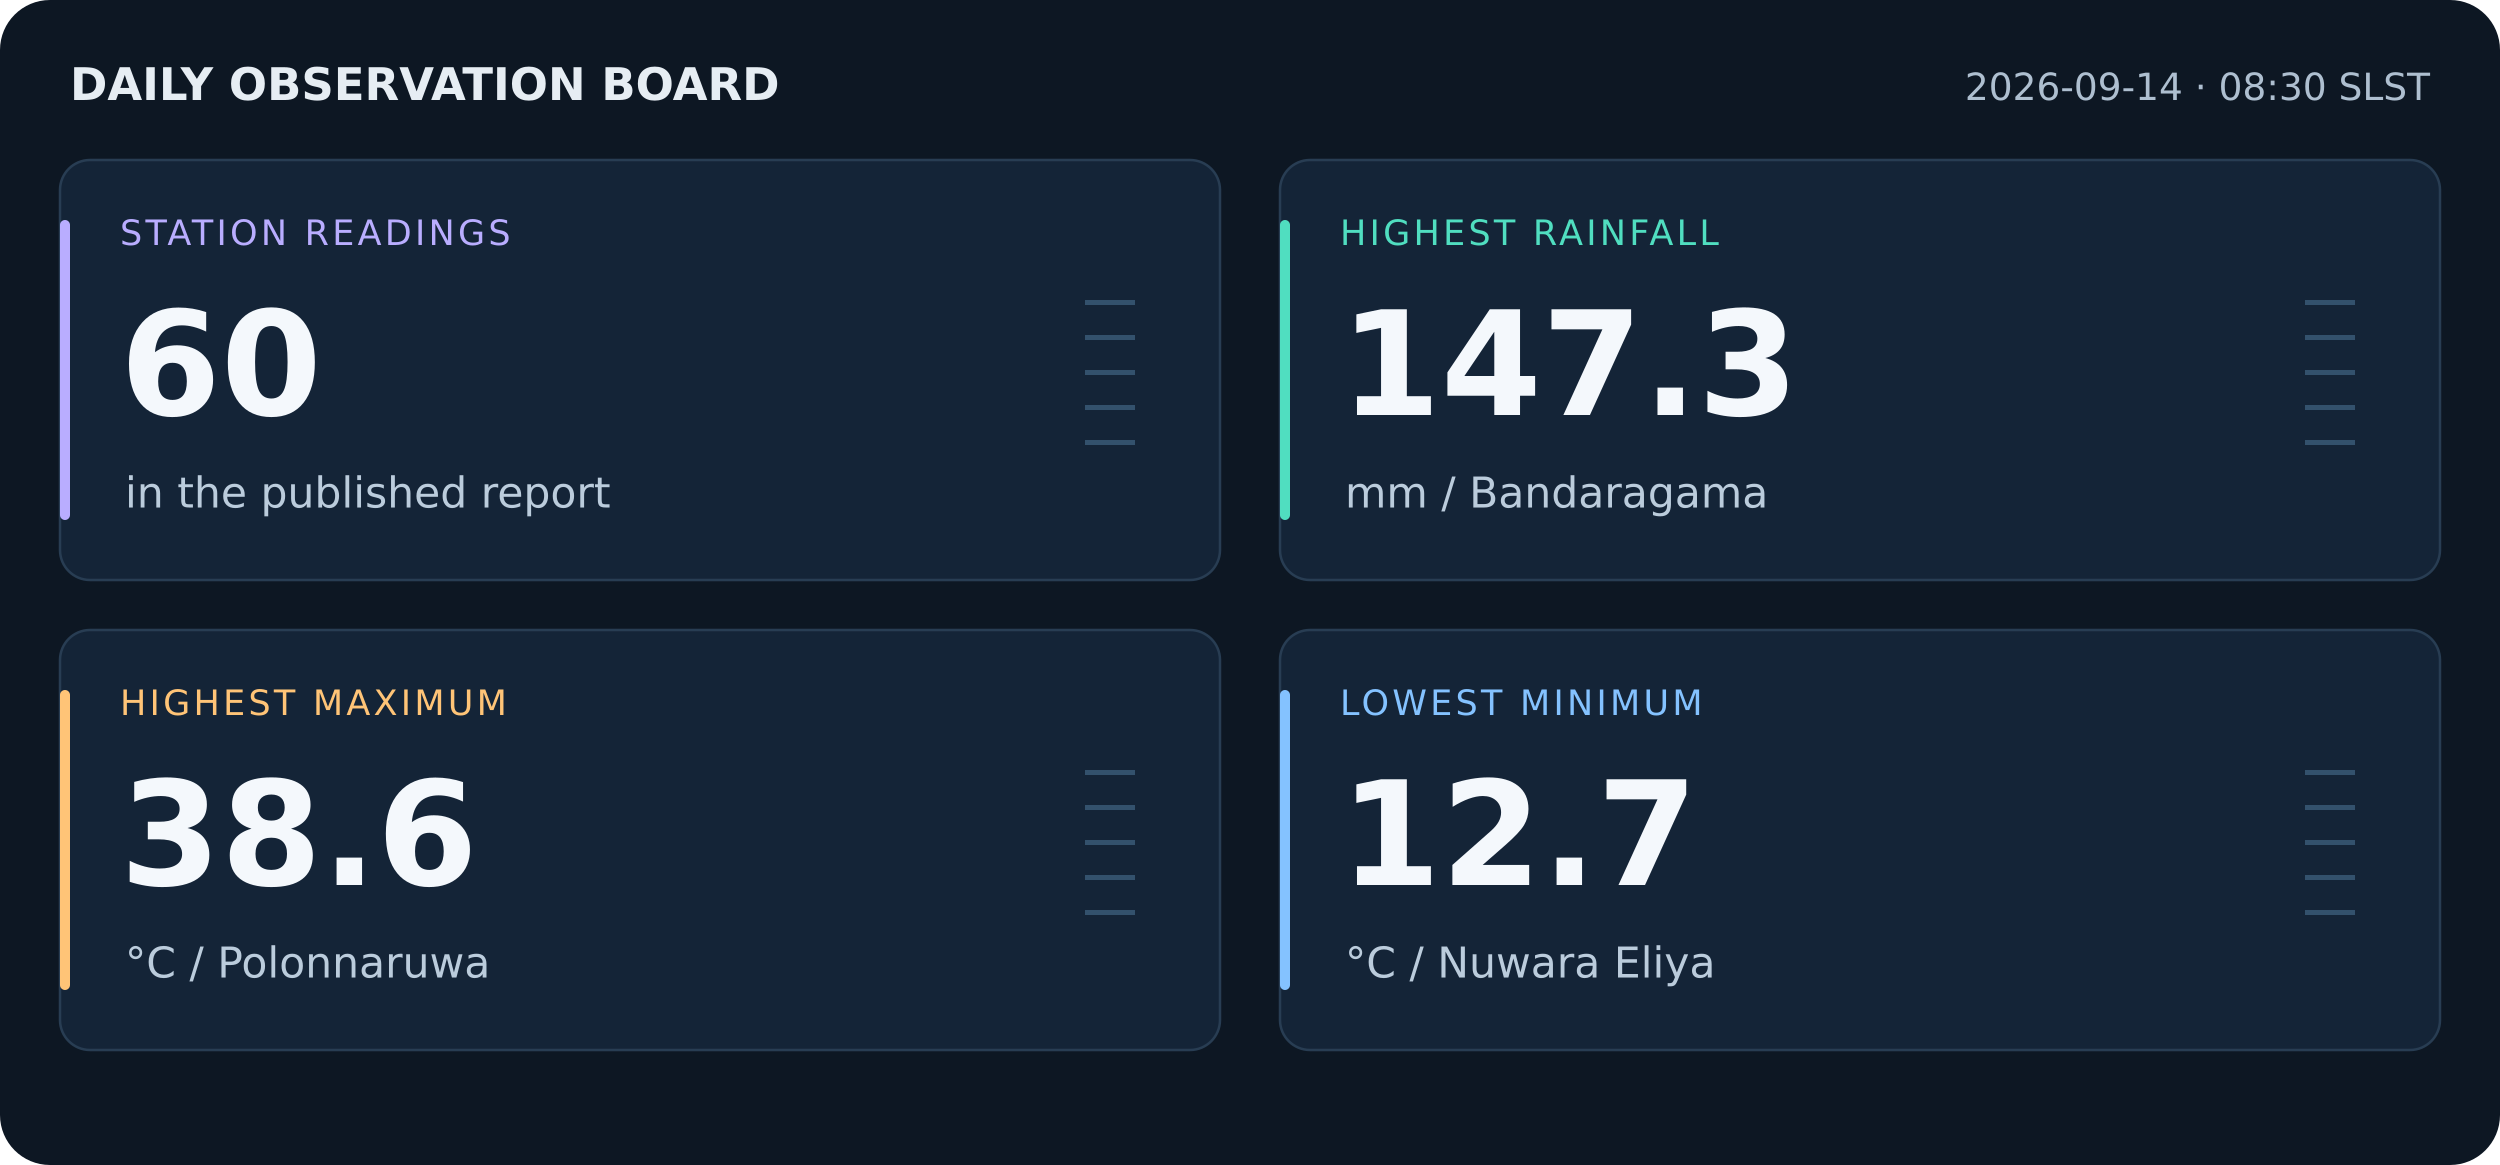
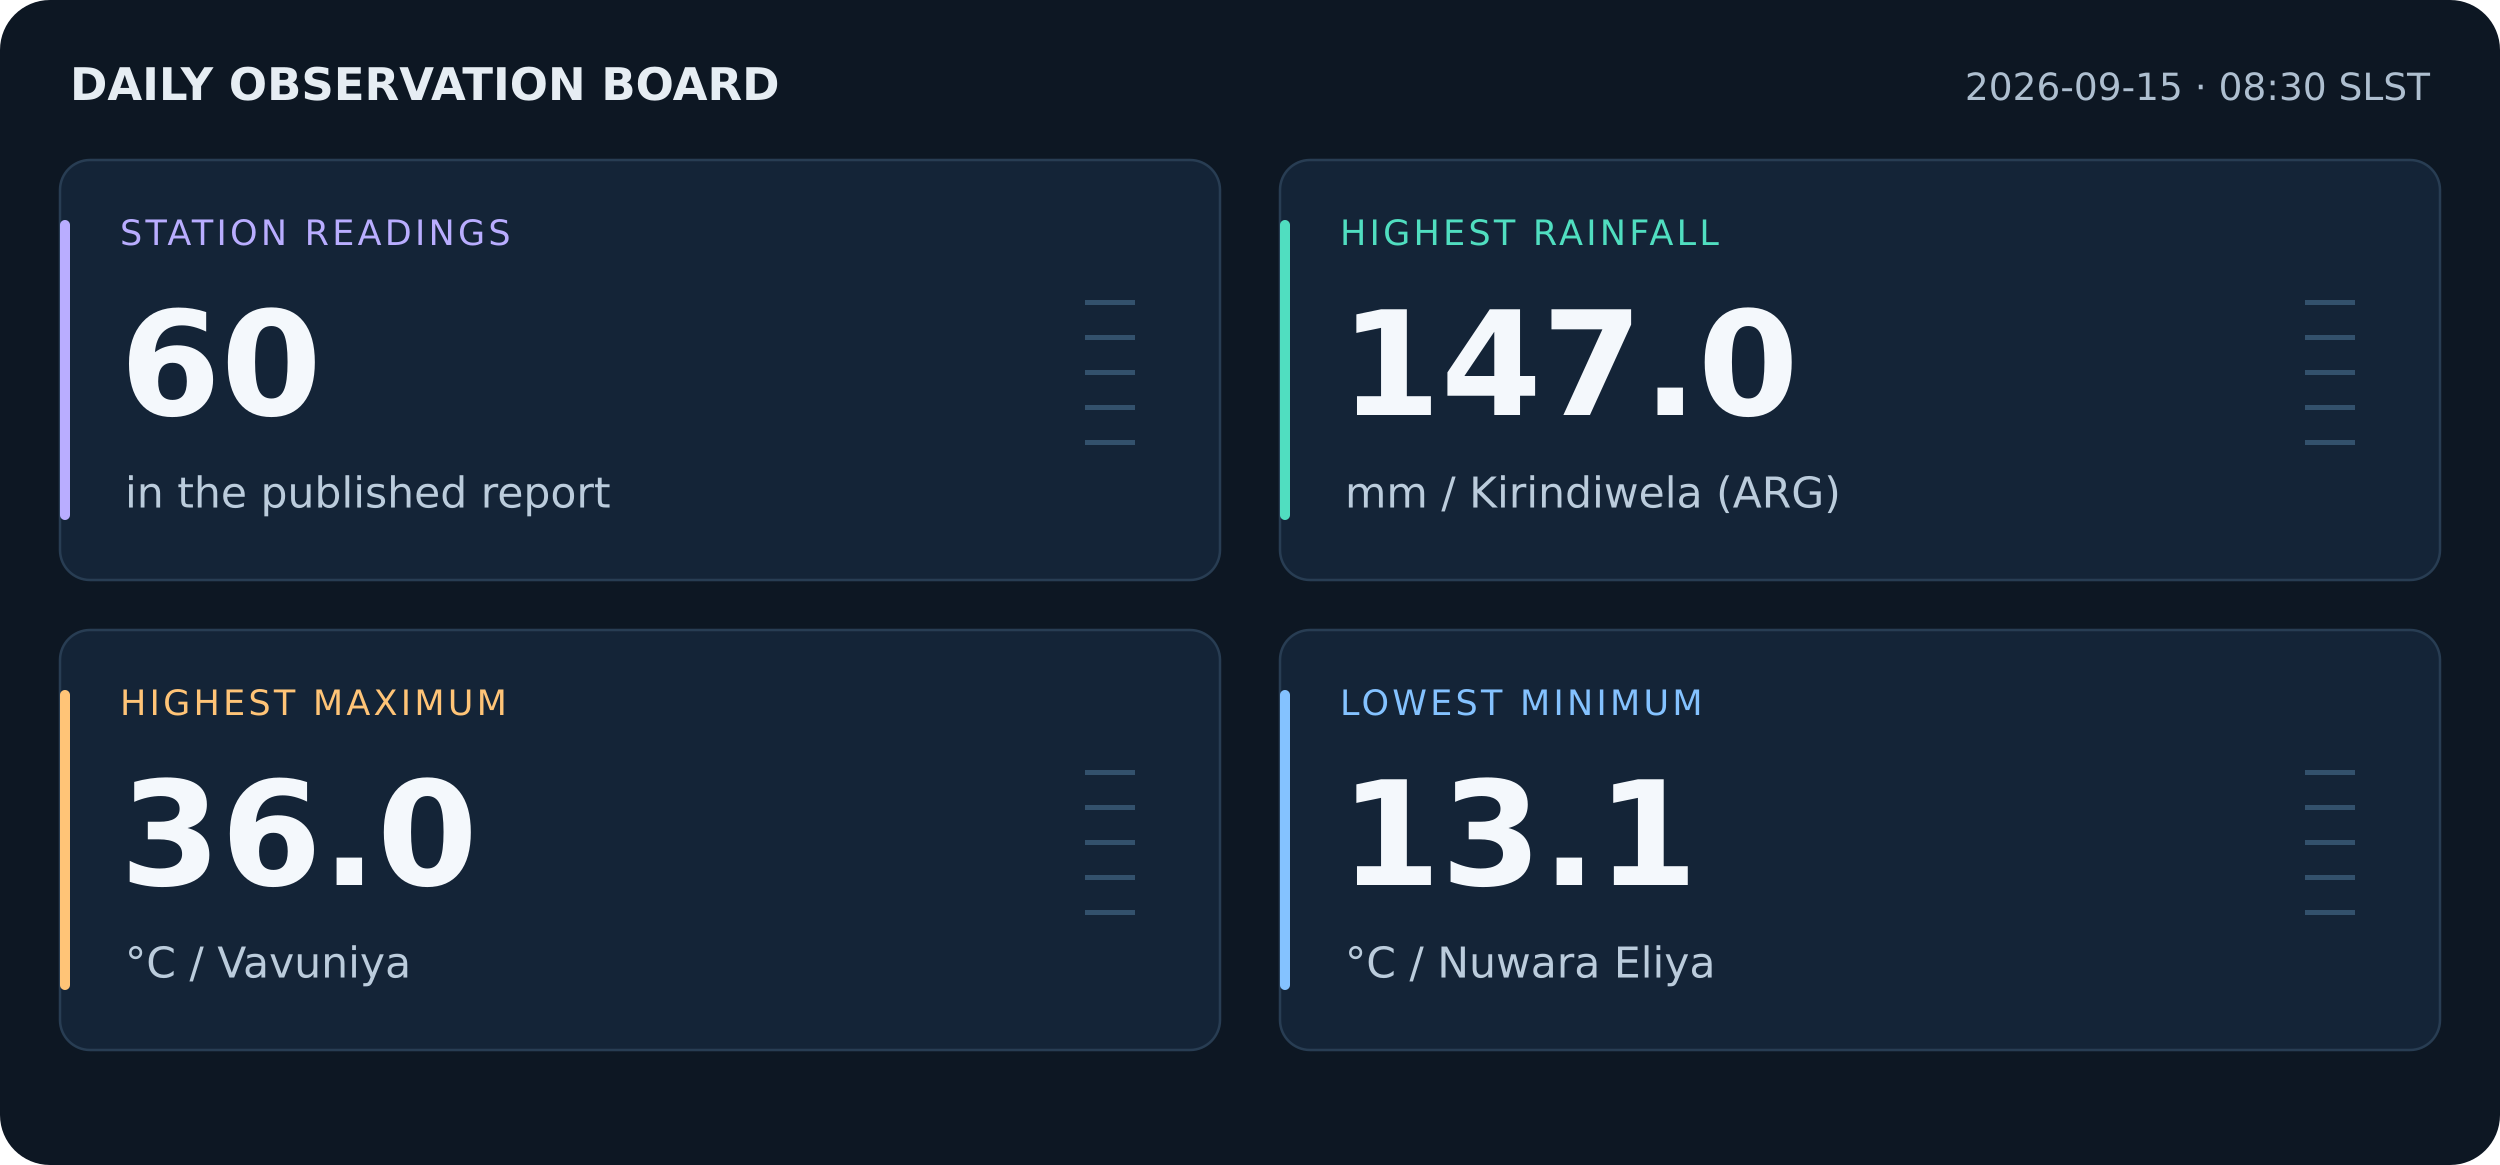
<svg xmlns="http://www.w3.org/2000/svg" width="1000" height="466" viewBox="0 0 1000 466" role="img" aria-labelledby="title desc">
  <rect width="1000" height="466" rx="20" fill="#0d1723" />
  <g font-family="Segoe UI,DejaVu Sans,sans-serif">
    <text x="28" y="40" font-size="18" font-weight="700" fill="#e6edf3">DAILY OBSERVATION BOARD</text>
-     <text x="972" y="40" text-anchor="end" font-size="15" fill="#aebfd0">2026-09-14 · 08:30 SLST</text>
+     <text x="972" y="40" text-anchor="end" font-size="15" fill="#aebfd0">2026-09-15 · 08:30 SLST</text>
    <rect x="24" y="64" width="464" height="168" rx="12" fill="#142437" stroke="#283d53" />
    <rect x="24" y="88" width="4" height="120" rx="2" fill="#b9adff" />
    <text x="48" y="98" font-size="14" letter-spacing="1.3" fill="#b9adff">STATION READINGS</text>
    <text x="48" y="166" font-size="58" font-weight="700" fill="#f4f8fc">60</text>
    <text x="50" y="203" font-size="17" fill="#bbccdc">in the published report</text>
    <line x1="434" x2="454" y1="121" y2="121" stroke="#33516c" stroke-width="2" />
    <line x1="434" x2="454" y1="135" y2="135" stroke="#33516c" stroke-width="2" />
    <line x1="434" x2="454" y1="149" y2="149" stroke="#33516c" stroke-width="2" />
    <line x1="434" x2="454" y1="163" y2="163" stroke="#33516c" stroke-width="2" />
    <line x1="434" x2="454" y1="177" y2="177" stroke="#33516c" stroke-width="2" />
    <rect x="512" y="64" width="464" height="168" rx="12" fill="#142437" stroke="#283d53" />
    <rect x="512" y="88" width="4" height="120" rx="2" fill="#50dec0" />
    <text x="536" y="98" font-size="14" letter-spacing="1.3" fill="#50dec0">HIGHEST RAINFALL</text>
-     <text x="536" y="166" font-size="58" font-weight="700" fill="#f4f8fc">147.3</text>
-     <text x="538" y="203" font-size="17" fill="#bbccdc">mm / Bandaragama</text>
+     <text x="536" y="166" font-size="58" font-weight="700" fill="#f4f8fc">147.0</text>
+     <text x="538" y="203" font-size="17" fill="#bbccdc">mm / Kirindiwela (ARG)</text>
    <line x1="922" x2="942" y1="121" y2="121" stroke="#33516c" stroke-width="2" />
    <line x1="922" x2="942" y1="135" y2="135" stroke="#33516c" stroke-width="2" />
    <line x1="922" x2="942" y1="149" y2="149" stroke="#33516c" stroke-width="2" />
    <line x1="922" x2="942" y1="163" y2="163" stroke="#33516c" stroke-width="2" />
    <line x1="922" x2="942" y1="177" y2="177" stroke="#33516c" stroke-width="2" />
    <rect x="24" y="252" width="464" height="168" rx="12" fill="#142437" stroke="#283d53" />
    <rect x="24" y="276" width="4" height="120" rx="2" fill="#ffc477" />
    <text x="48" y="286" font-size="14" letter-spacing="1.3" fill="#ffc477">HIGHEST MAXIMUM</text>
-     <text x="48" y="354" font-size="58" font-weight="700" fill="#f4f8fc">38.6</text>
-     <text x="50" y="391" font-size="17" fill="#bbccdc">°C / Polonnaruwa</text>
+     <text x="48" y="354" font-size="58" font-weight="700" fill="#f4f8fc">36.0</text>
+     <text x="50" y="391" font-size="17" fill="#bbccdc">°C / Vavuniya</text>
    <line x1="434" x2="454" y1="309" y2="309" stroke="#33516c" stroke-width="2" />
    <line x1="434" x2="454" y1="323" y2="323" stroke="#33516c" stroke-width="2" />
    <line x1="434" x2="454" y1="337" y2="337" stroke="#33516c" stroke-width="2" />
    <line x1="434" x2="454" y1="351" y2="351" stroke="#33516c" stroke-width="2" />
    <line x1="434" x2="454" y1="365" y2="365" stroke="#33516c" stroke-width="2" />
    <rect x="512" y="252" width="464" height="168" rx="12" fill="#142437" stroke="#283d53" />
    <rect x="512" y="276" width="4" height="120" rx="2" fill="#84c2ff" />
    <text x="536" y="286" font-size="14" letter-spacing="1.3" fill="#84c2ff">LOWEST MINIMUM</text>
-     <text x="536" y="354" font-size="58" font-weight="700" fill="#f4f8fc">12.7</text>
+     <text x="536" y="354" font-size="58" font-weight="700" fill="#f4f8fc">13.1</text>
    <text x="538" y="391" font-size="17" fill="#bbccdc">°C / Nuwara Eliya</text>
    <line x1="922" x2="942" y1="309" y2="309" stroke="#33516c" stroke-width="2" />
    <line x1="922" x2="942" y1="323" y2="323" stroke="#33516c" stroke-width="2" />
    <line x1="922" x2="942" y1="337" y2="337" stroke="#33516c" stroke-width="2" />
    <line x1="922" x2="942" y1="351" y2="351" stroke="#33516c" stroke-width="2" />
    <line x1="922" x2="942" y1="365" y2="365" stroke="#33516c" stroke-width="2" />
  </g>
</svg>
